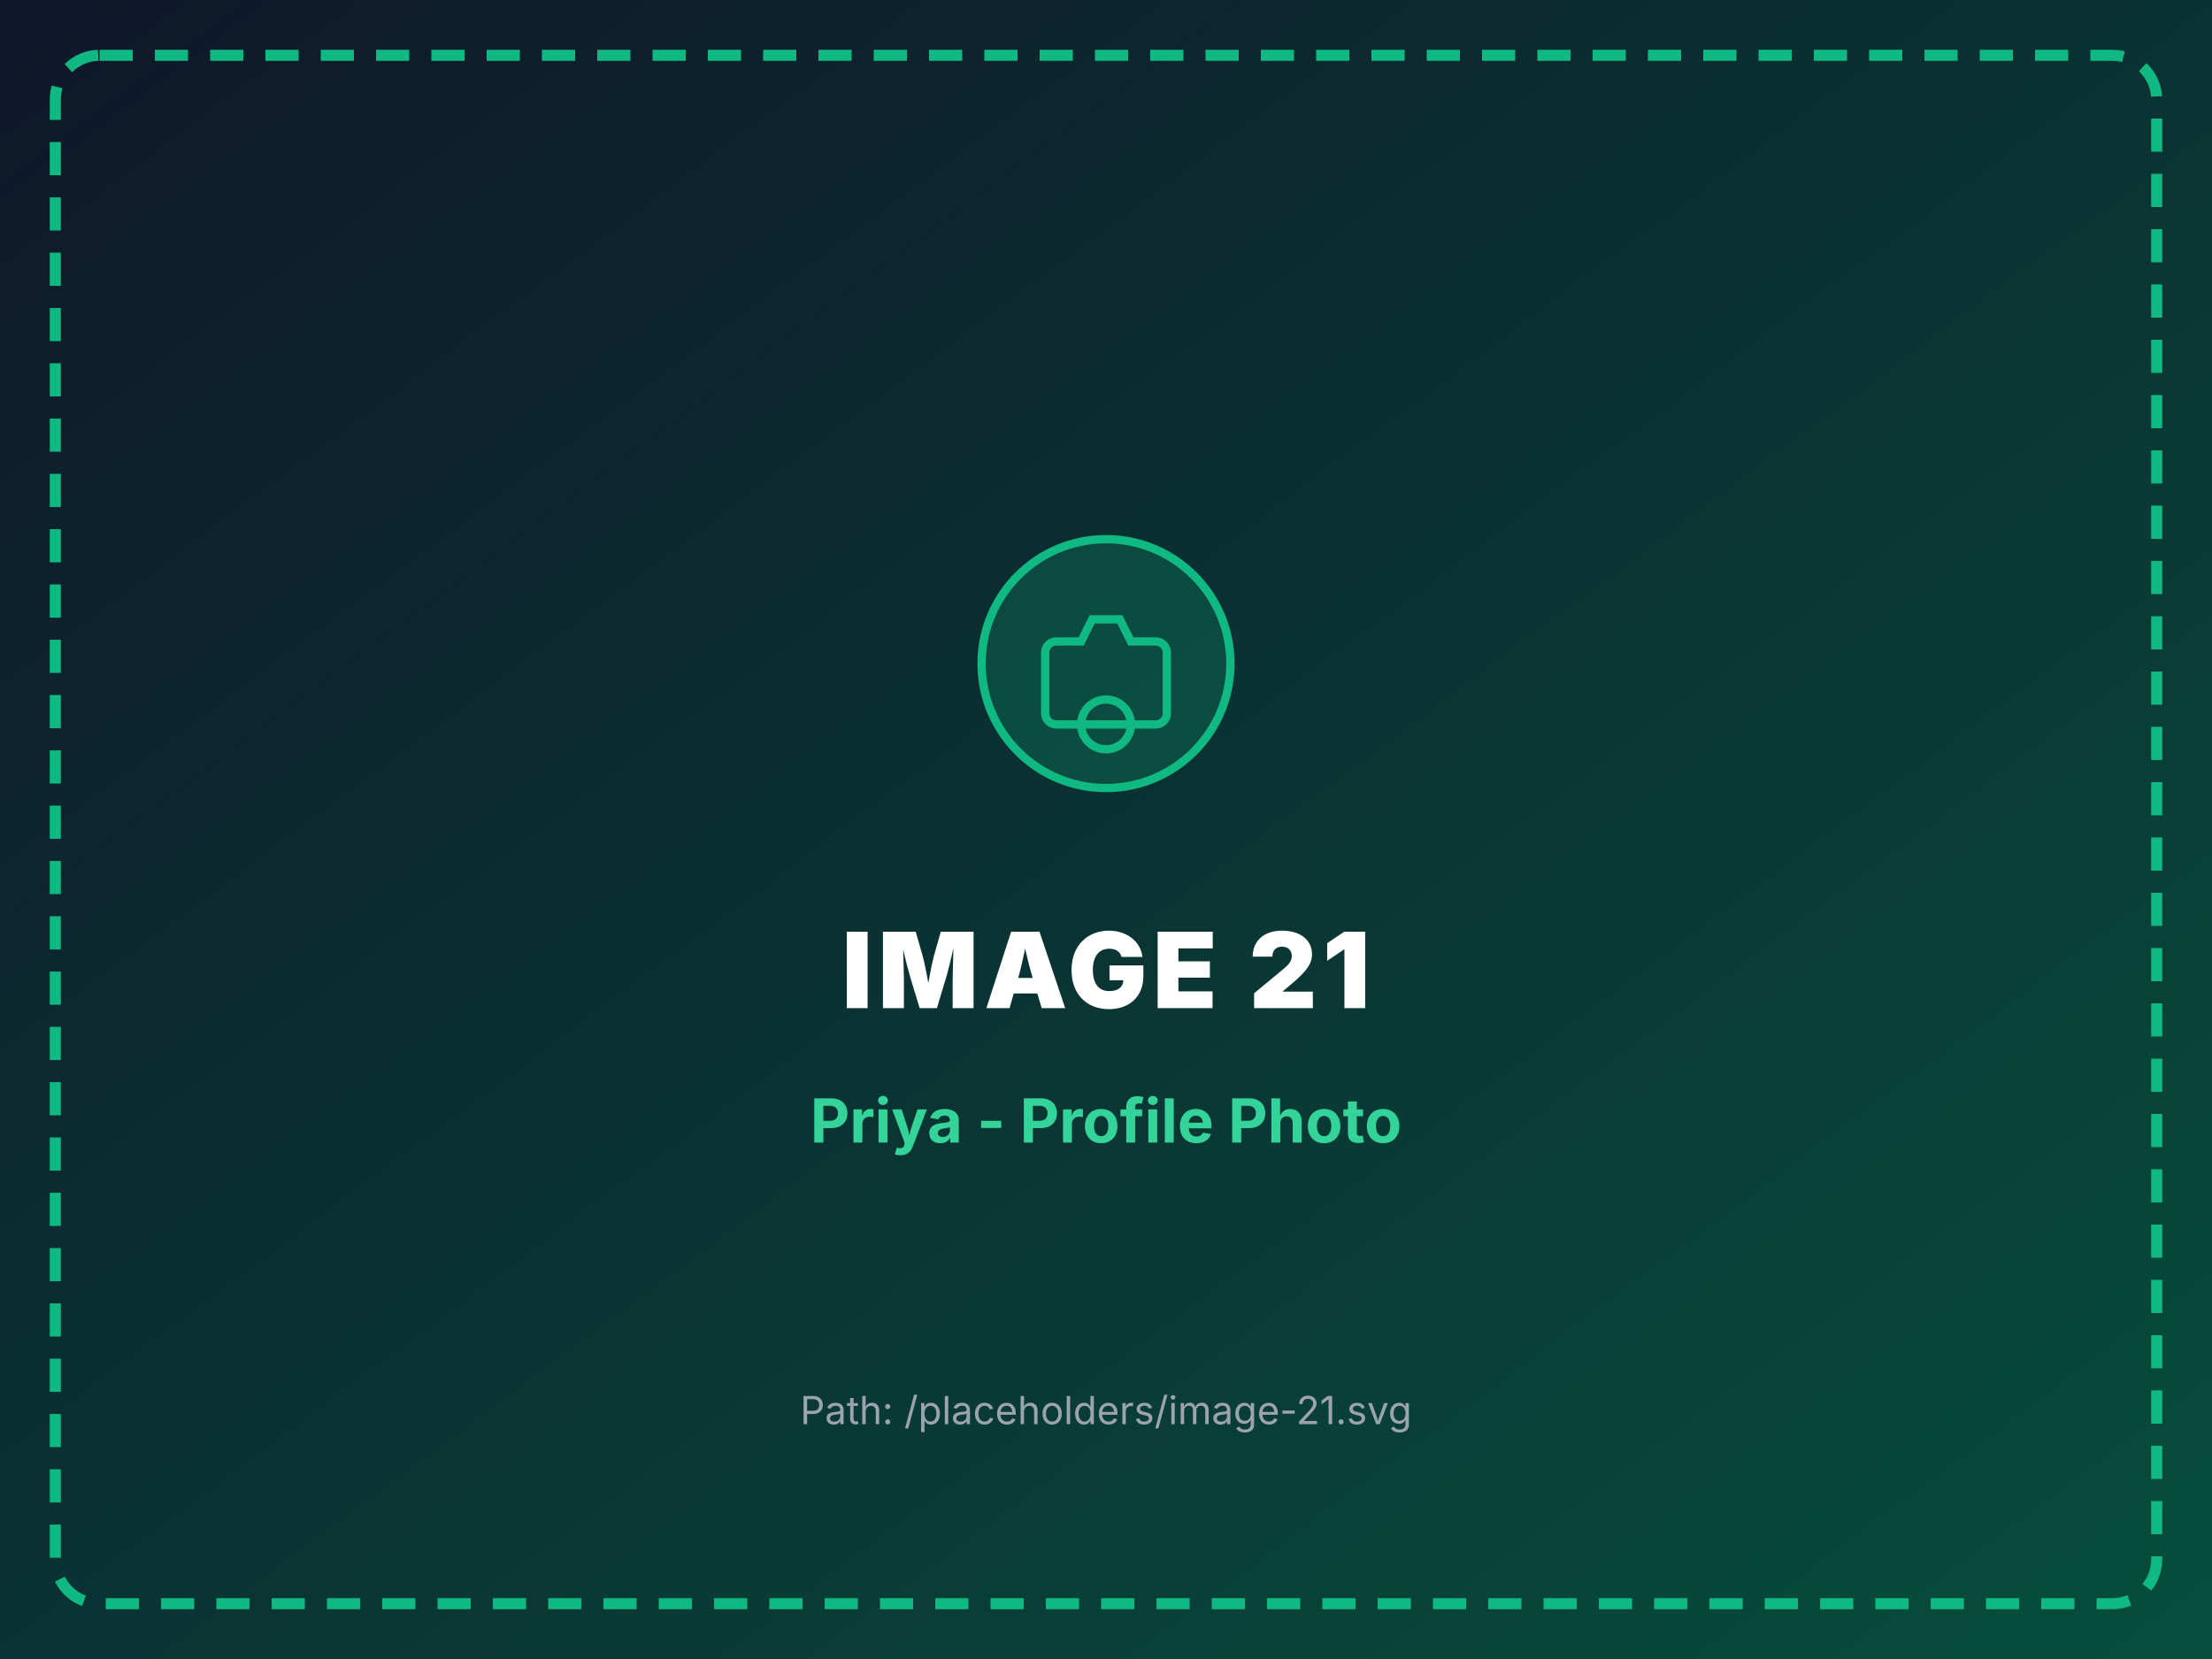
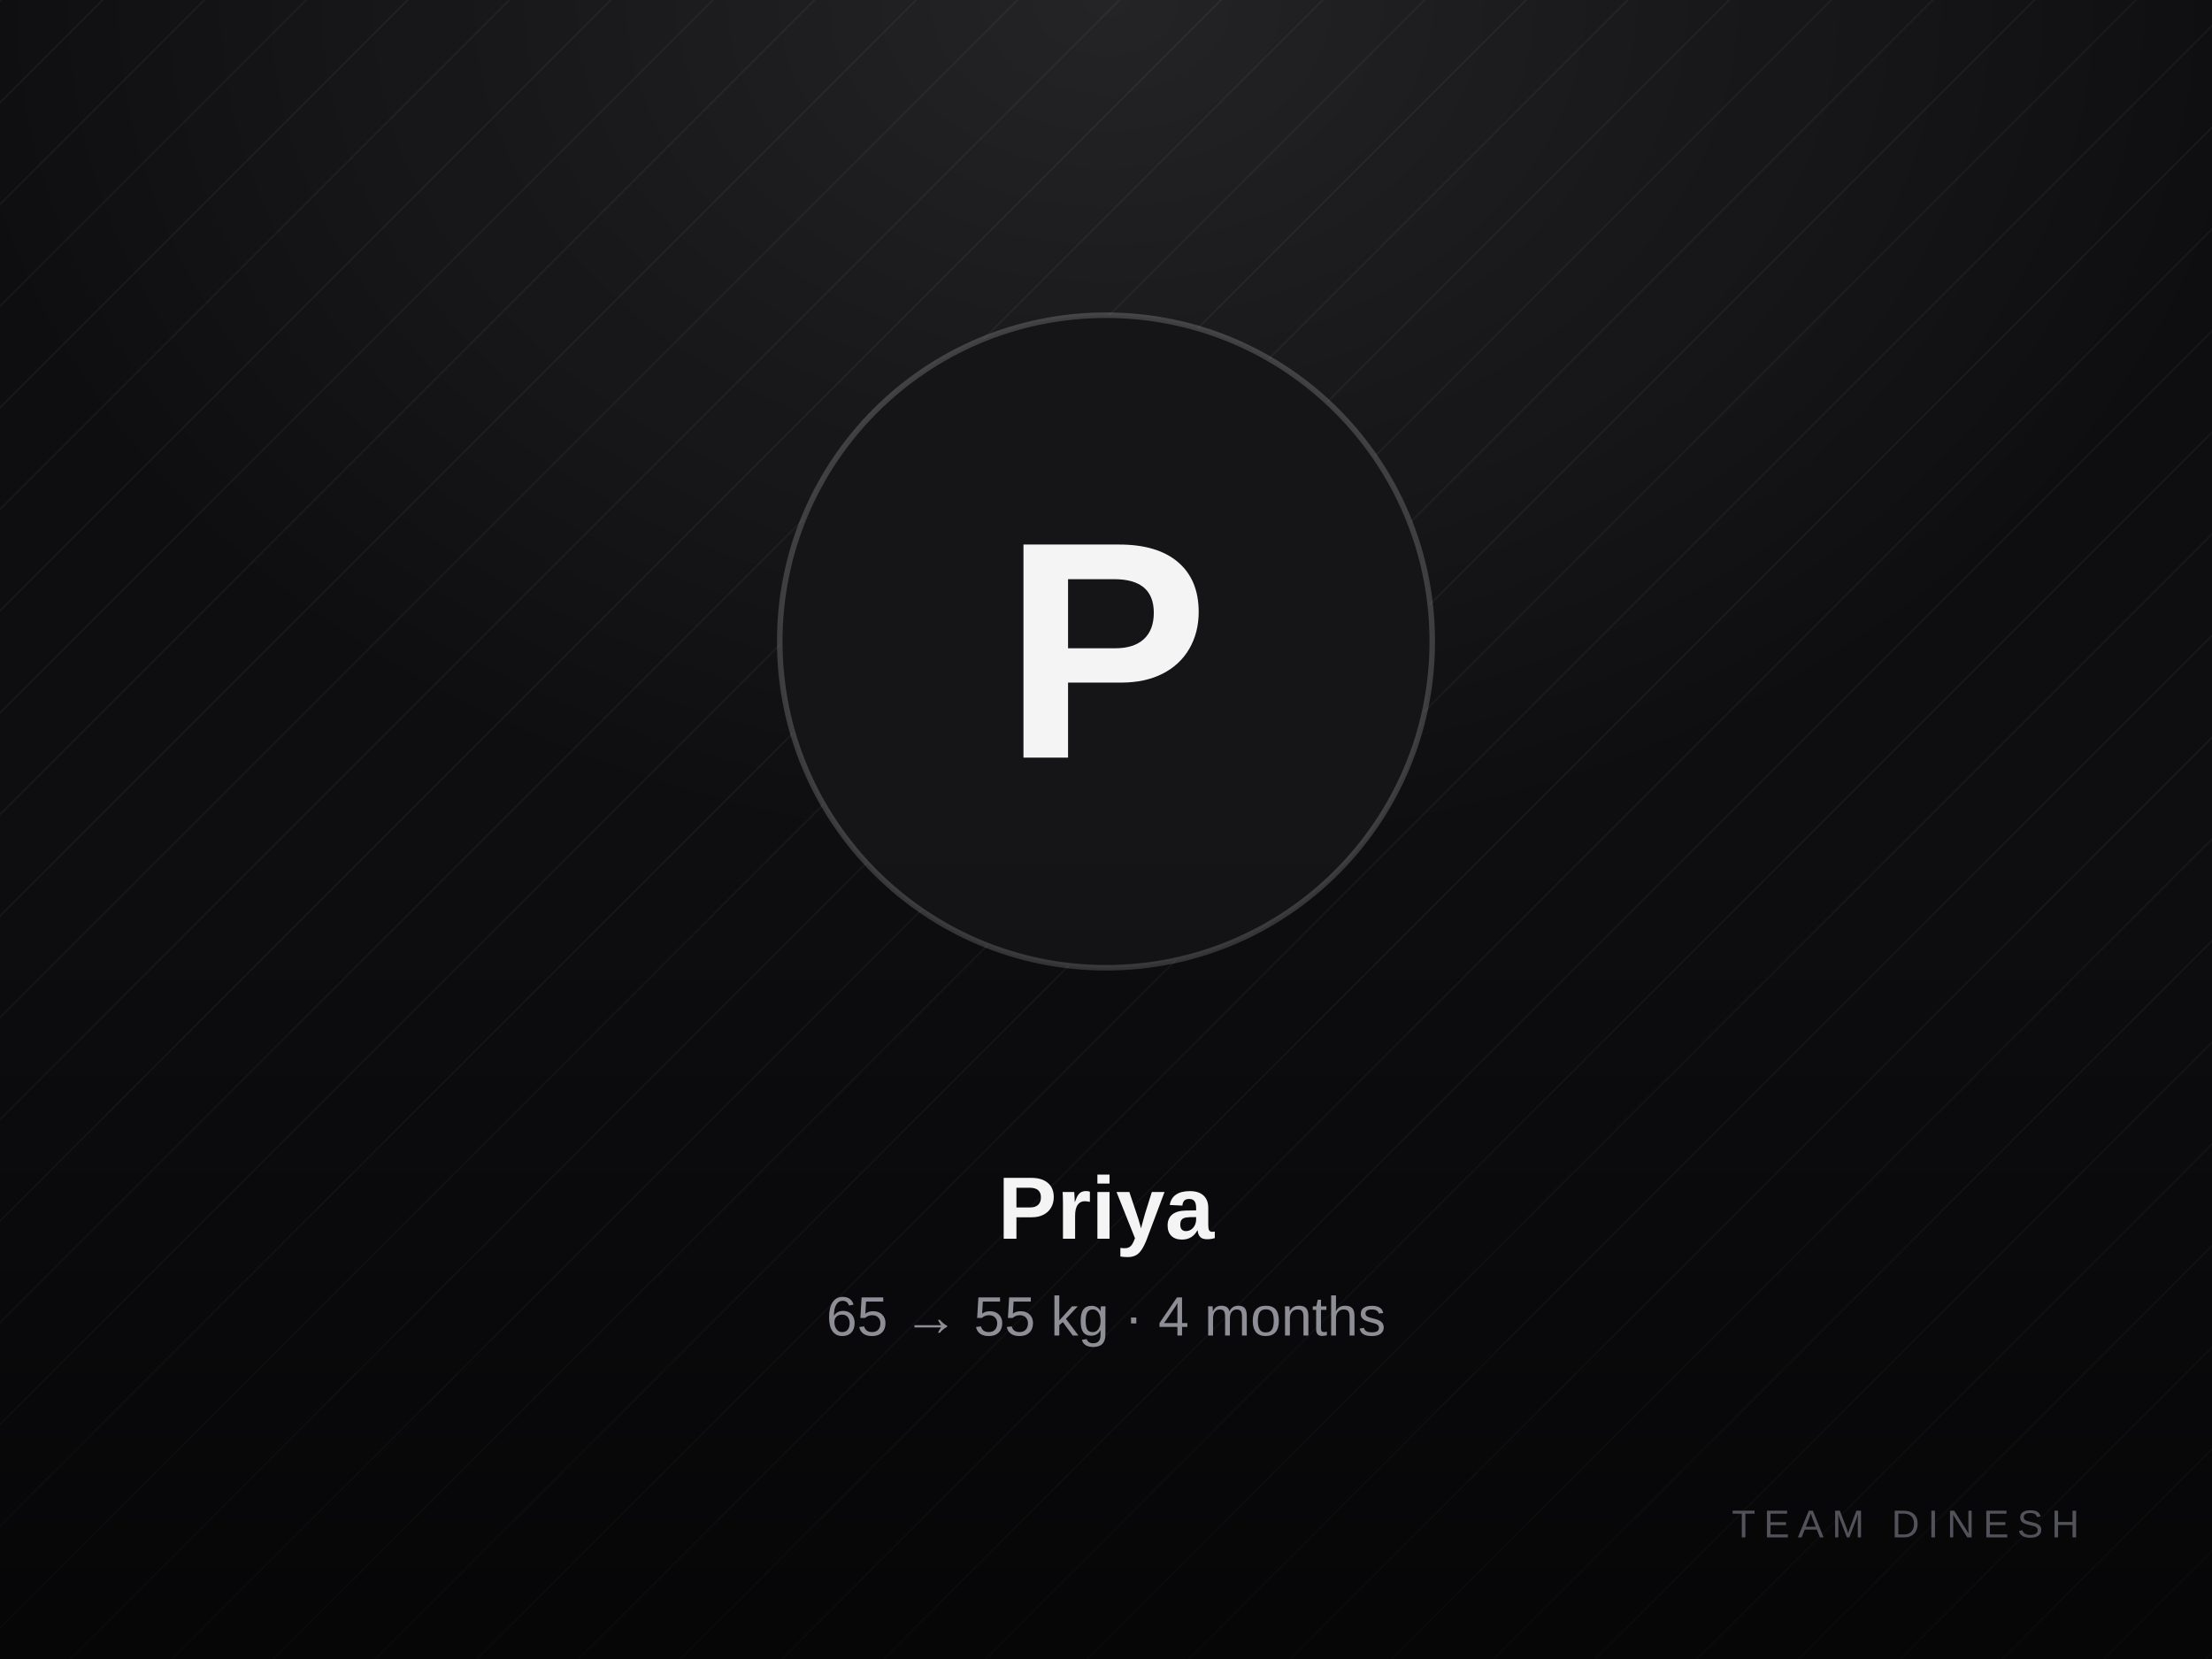
<svg xmlns="http://www.w3.org/2000/svg" width="800" height="600" viewBox="0 0 800 600">
  <defs>
-     <linearGradient id="bg-21" x1="0%" y1="0%" x2="100%" y2="100%">
-       <stop offset="0%" stop-color="#0f172a" />
-       <stop offset="100%" stop-color="#064e3b" />
+     <radialGradient id="glow" cx="50%" cy="0%" r="95%">
+       <stop offset="0%" stop-color="#ffffff" stop-opacity="0.09" />
+       <stop offset="55%" stop-color="#ffffff" stop-opacity="0" />
+     </radialGradient>
+     <pattern id="lines" width="26" height="26" patternTransform="rotate(45)" patternUnits="userSpaceOnUse">
+       <line x1="0" y1="0" x2="0" y2="26" stroke="#ffffff" stroke-opacity="0.05" stroke-width="1" />
+     </pattern>
+     <linearGradient id="vig" x1="0" y1="0" x2="0" y2="1">
+       <stop offset="50%" stop-color="#000000" stop-opacity="0" />
+       <stop offset="100%" stop-color="#000000" stop-opacity="0.6" />
    </linearGradient>
  </defs>
-   <rect width="100%" height="100%" fill="url(#bg-21)" />
-   <rect x="20" y="20" width="760" height="560" rx="16" fill="none" stroke="#10b981" stroke-width="4" stroke-dasharray="12 8" />
-   <g transform="translate(400, 240)" text-anchor="middle">
-     <circle r="45" fill="#10b981" fill-opacity="0.2" stroke="#10b981" stroke-width="3" />
-     <path d="M-18 -8 h9 l4 -8 h10 l4 8 h9 a4 4 0 0 1 4 4 v22 a4 4 0 0 1 -4 4 h-36 a4 4 0 0 1 -4 -4 v-22 a4 4 0 0 1 4 -4 z M 0 13 a9 9 0 1 0 0.001 0" fill="none" stroke="#10b981" stroke-width="3" />
-   </g>
-   <text x="50%" y="350" dominant-baseline="middle" text-anchor="middle" font-family="system-ui, -apple-system, sans-serif" font-size="38" font-weight="900" fill="#ffffff" letter-spacing="2">
-     IMAGE 21
-   </text>
-   <text x="50%" y="405" dominant-baseline="middle" text-anchor="middle" font-family="system-ui, -apple-system, sans-serif" font-size="22" font-weight="700" fill="#34d399">
-     Priya - Profile Photo
-   </text>
-   <text x="50%" y="510" dominant-baseline="middle" text-anchor="middle" font-family="system-ui, -apple-system, sans-serif" font-size="14" fill="#9ca3af">
-     Path: /placeholders/image-21.svg
-   </text>
+   <rect width="800" height="600" fill="#0e0e11" />
+   <rect width="800" height="600" fill="url(#glow)" />
+   <rect width="800" height="600" fill="url(#lines)" />
+   <circle cx="400" cy="232" r="118" fill="#151518" stroke="#ffffff" stroke-opacity="0.18" stroke-width="2" />
+   <text x="400" y="274" text-anchor="middle" font-family="'Arial Narrow', Arial, Helvetica, sans-serif" font-weight="900" font-size="112" fill="#f4f4f5">P</text>
+   <rect width="800" height="600" fill="url(#vig)" />
+   <text x="400" y="448" text-anchor="middle" font-family="Arial, Helvetica, sans-serif" font-size="32" font-weight="700" fill="#f4f4f5">Priya</text>
+   <text x="400" y="483" text-anchor="middle" font-family="Arial, Helvetica, sans-serif" font-size="20" fill="#8e8e96">65 → 55 kg · 4 months</text>
+   <text x="752" y="556" text-anchor="end" font-family="Arial, Helvetica, sans-serif" font-size="14" letter-spacing="3" fill="#52525b">TEAM DINESH</text>
</svg>
